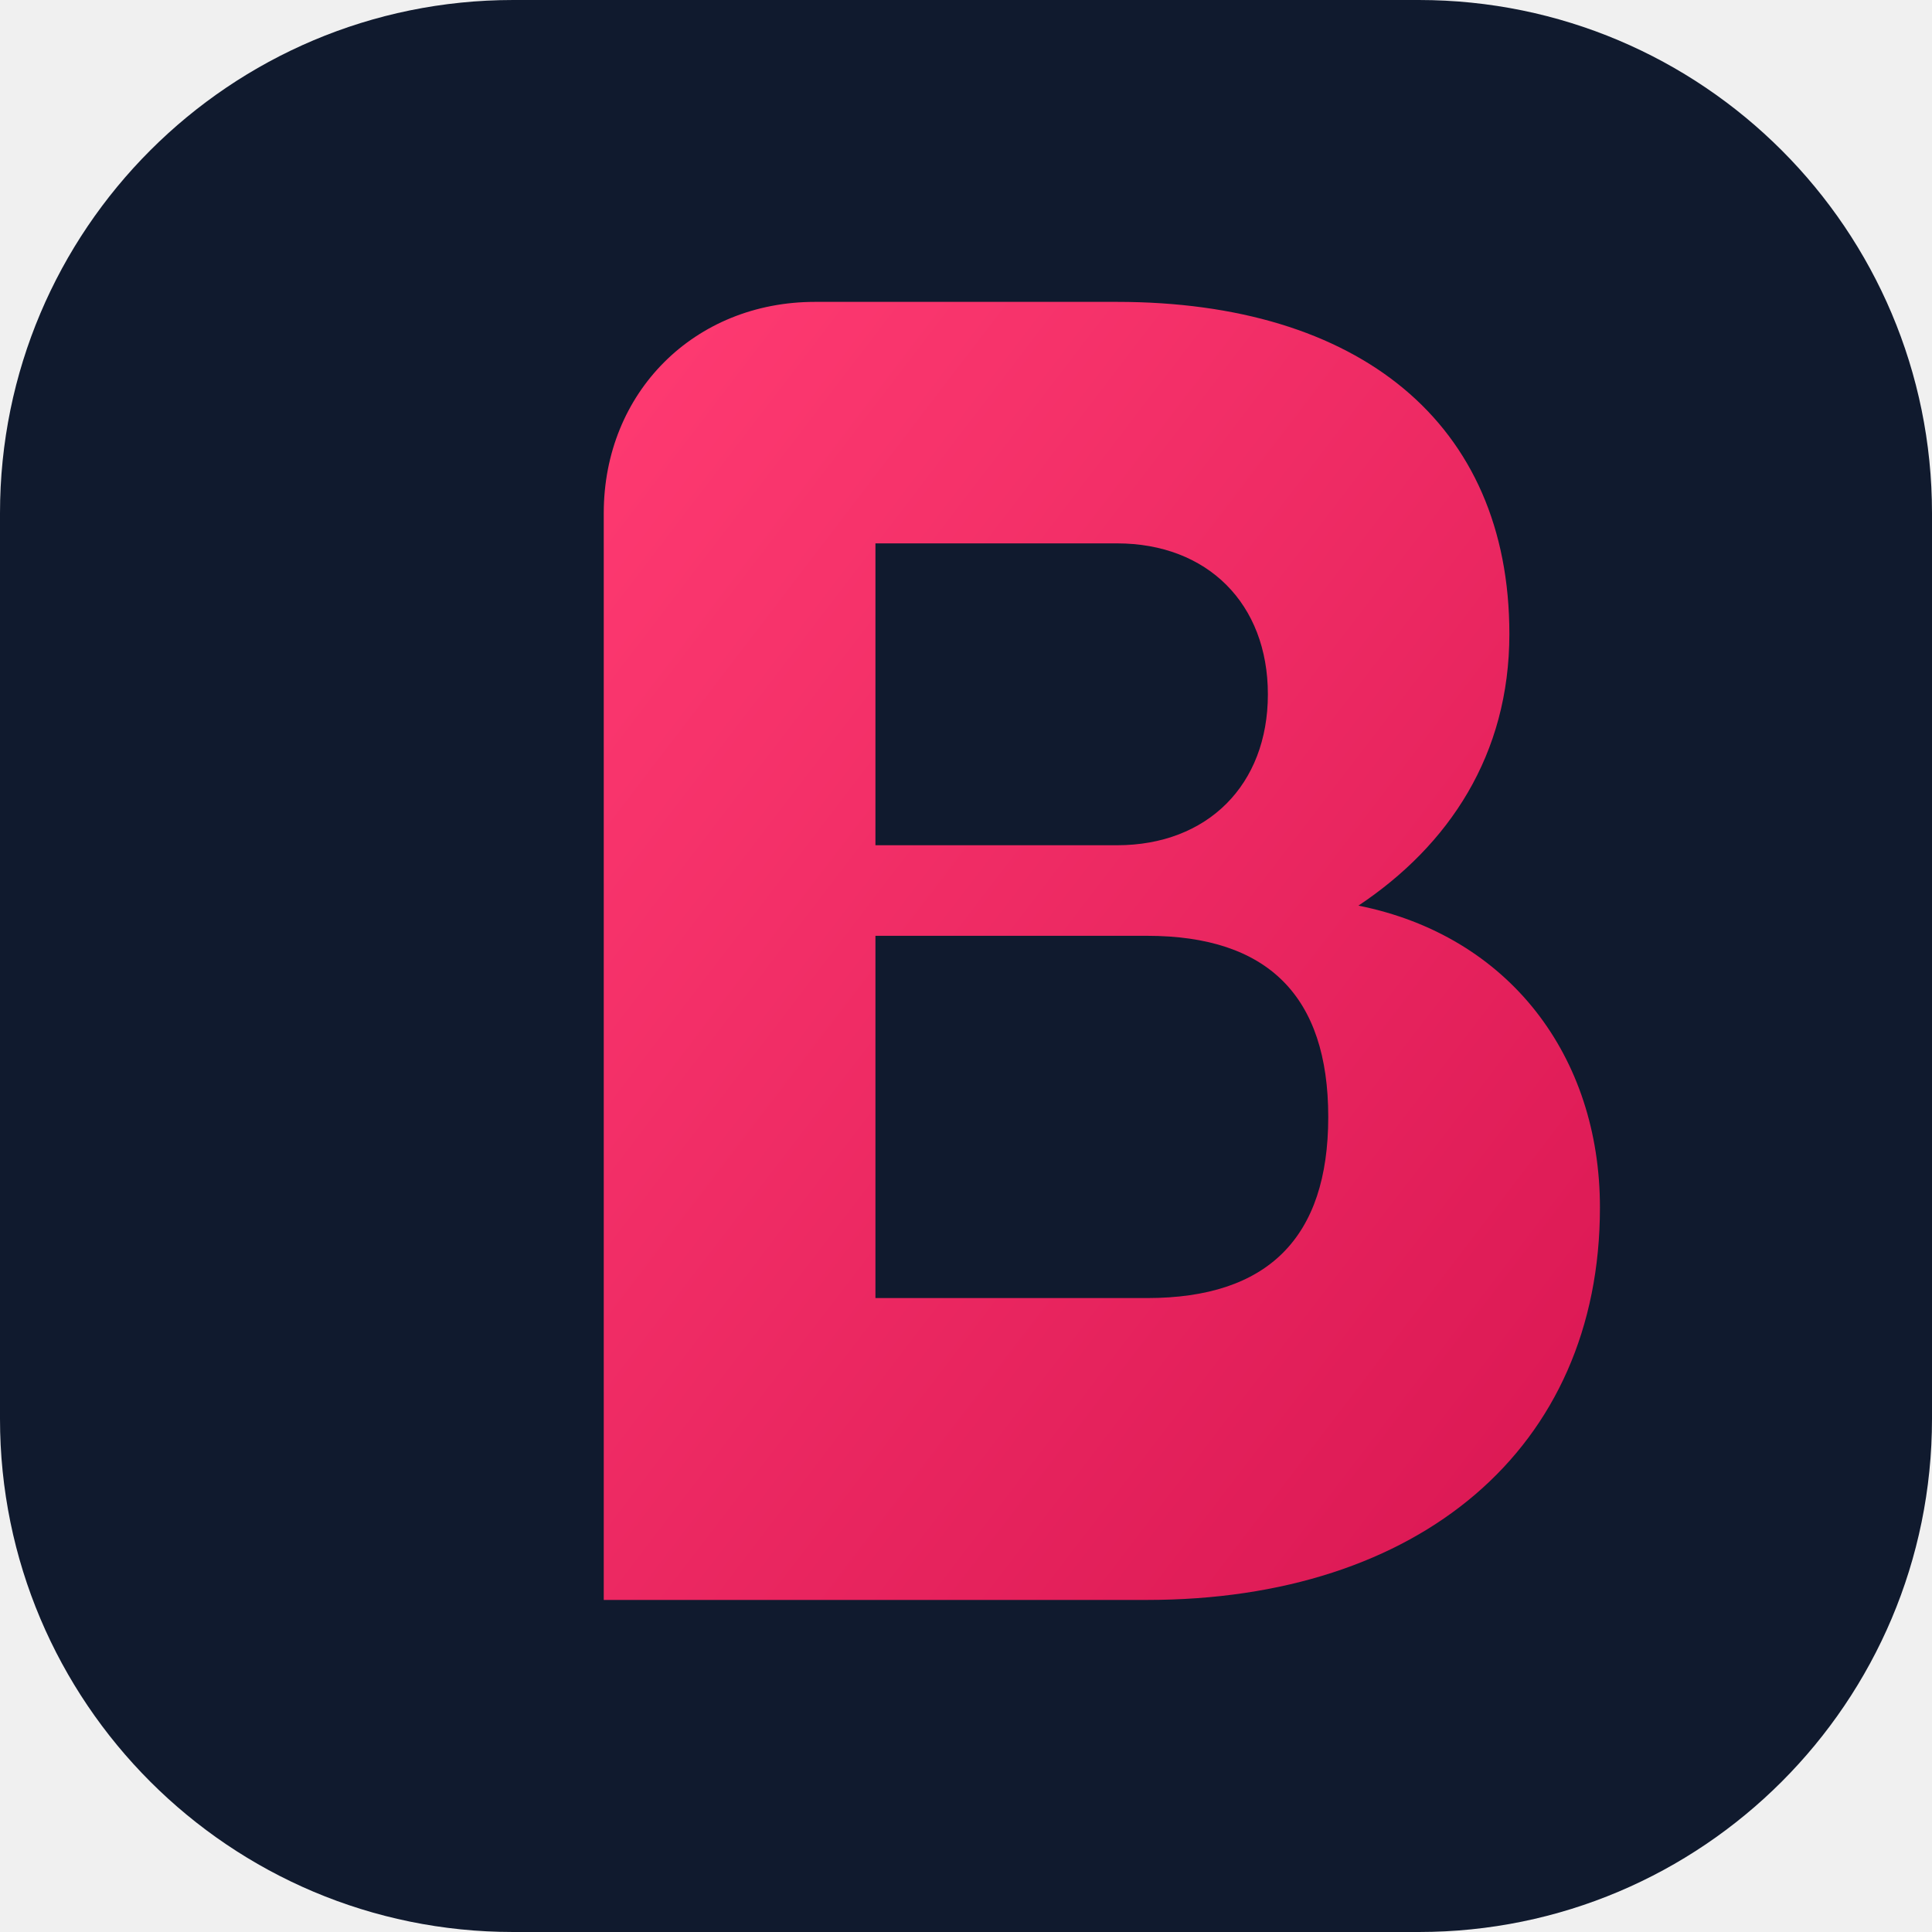
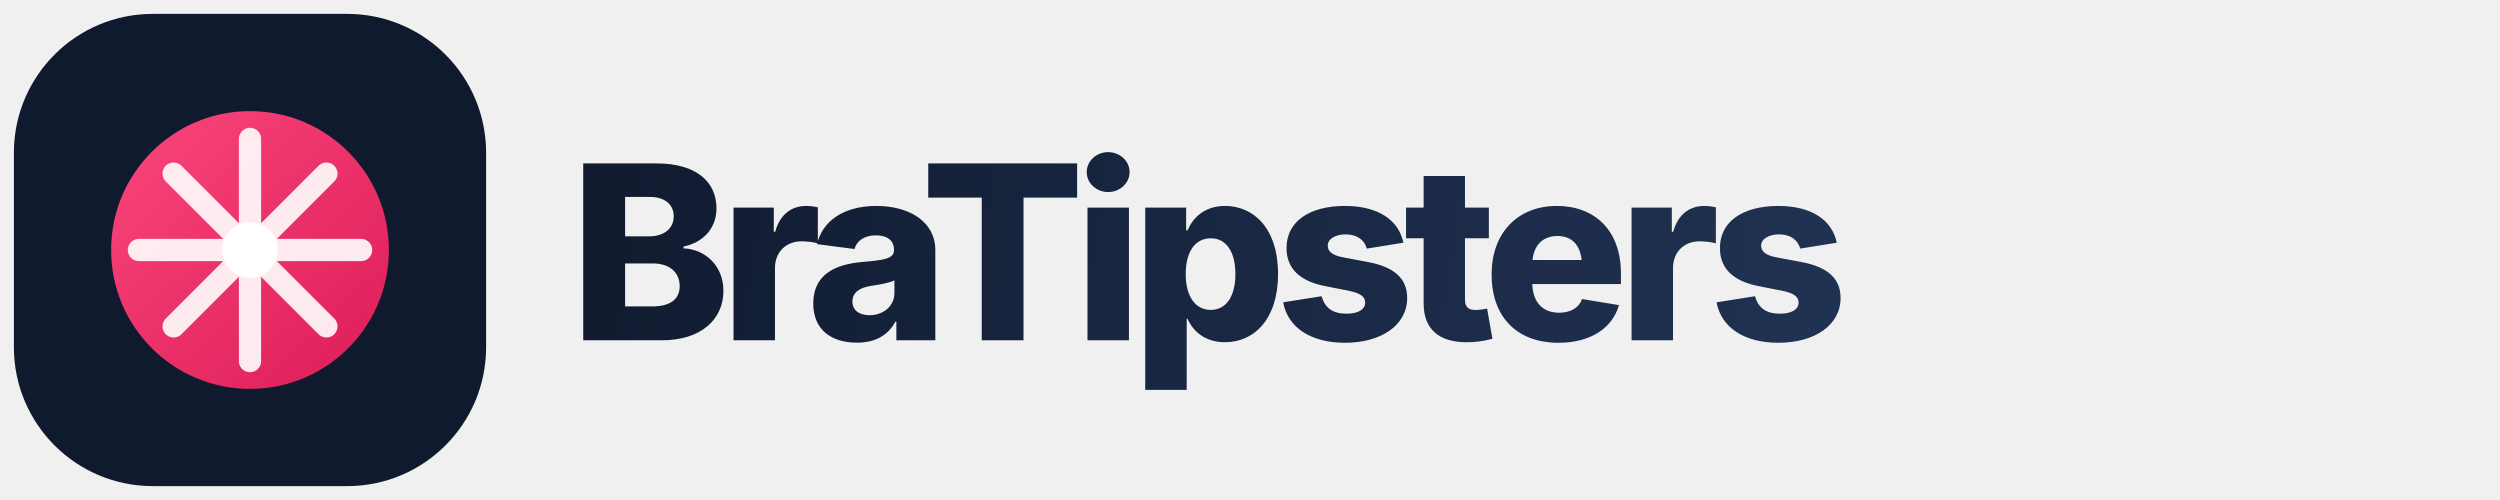
- <svg xmlns="http://www.w3.org/2000/svg" viewBox="0 0 64 64">
+ <svg xmlns="http://www.w3.org/2000/svg" viewBox="0 0 360 72" role="img" aria-labelledby="title desc">
  <defs>
-     <linearGradient id="g" x1="0" y1="0" x2="1" y2="1">
-       <stop stop-color="#ff3b72" />
+     <linearGradient id="mark" x1="8" y1="8" x2="60" y2="64" gradientUnits="userSpaceOnUse">
+       <stop stop-color="#ff4f82" />
      <stop offset="1" stop-color="#d91652" />
    </linearGradient>
+     <linearGradient id="word" x1="75" y1="20" x2="320" y2="58" gradientUnits="userSpaceOnUse">
+       <stop stop-color="#101a2e" />
+       <stop offset="1" stop-color="#25395d" />
+     </linearGradient>
  </defs>
-   <rect width="64" height="64" rx="17" fill="#101a2e" />
-   <path d="M20 48V17c0-4 3-7 7-7h10c8 0 13 4 13 11 0 4-2 7-5 9 5 1 8 5 8 10 0 8-6 13-15 13H20zm9-20h8c3 0 5-2 5-5s-2-5-5-5h-8v10zm0 15h9c4 0 6-2 6-6s-2-6-6-6h-9v12z" fill="url(#g)" />
+   <rect x="2" y="2" width="68" height="68" rx="20" fill="#101a2e" />
+   <circle cx="36" cy="36" r="20" fill="url(#mark)" />
+   <path d="M36 20v32M20 36h32M25 25l22 22M47 25L25 47" stroke="#fff" stroke-width="3.2" stroke-linecap="round" opacity=".9" />
+   <circle cx="36" cy="36" r="4" fill="#fff" />
+   <text x="82" y="49" font-family="Inter,Arial,sans-serif" font-size="35" font-weight="800" letter-spacing="-1.6" fill="url(#word)">BraTipsters</text>
</svg>
